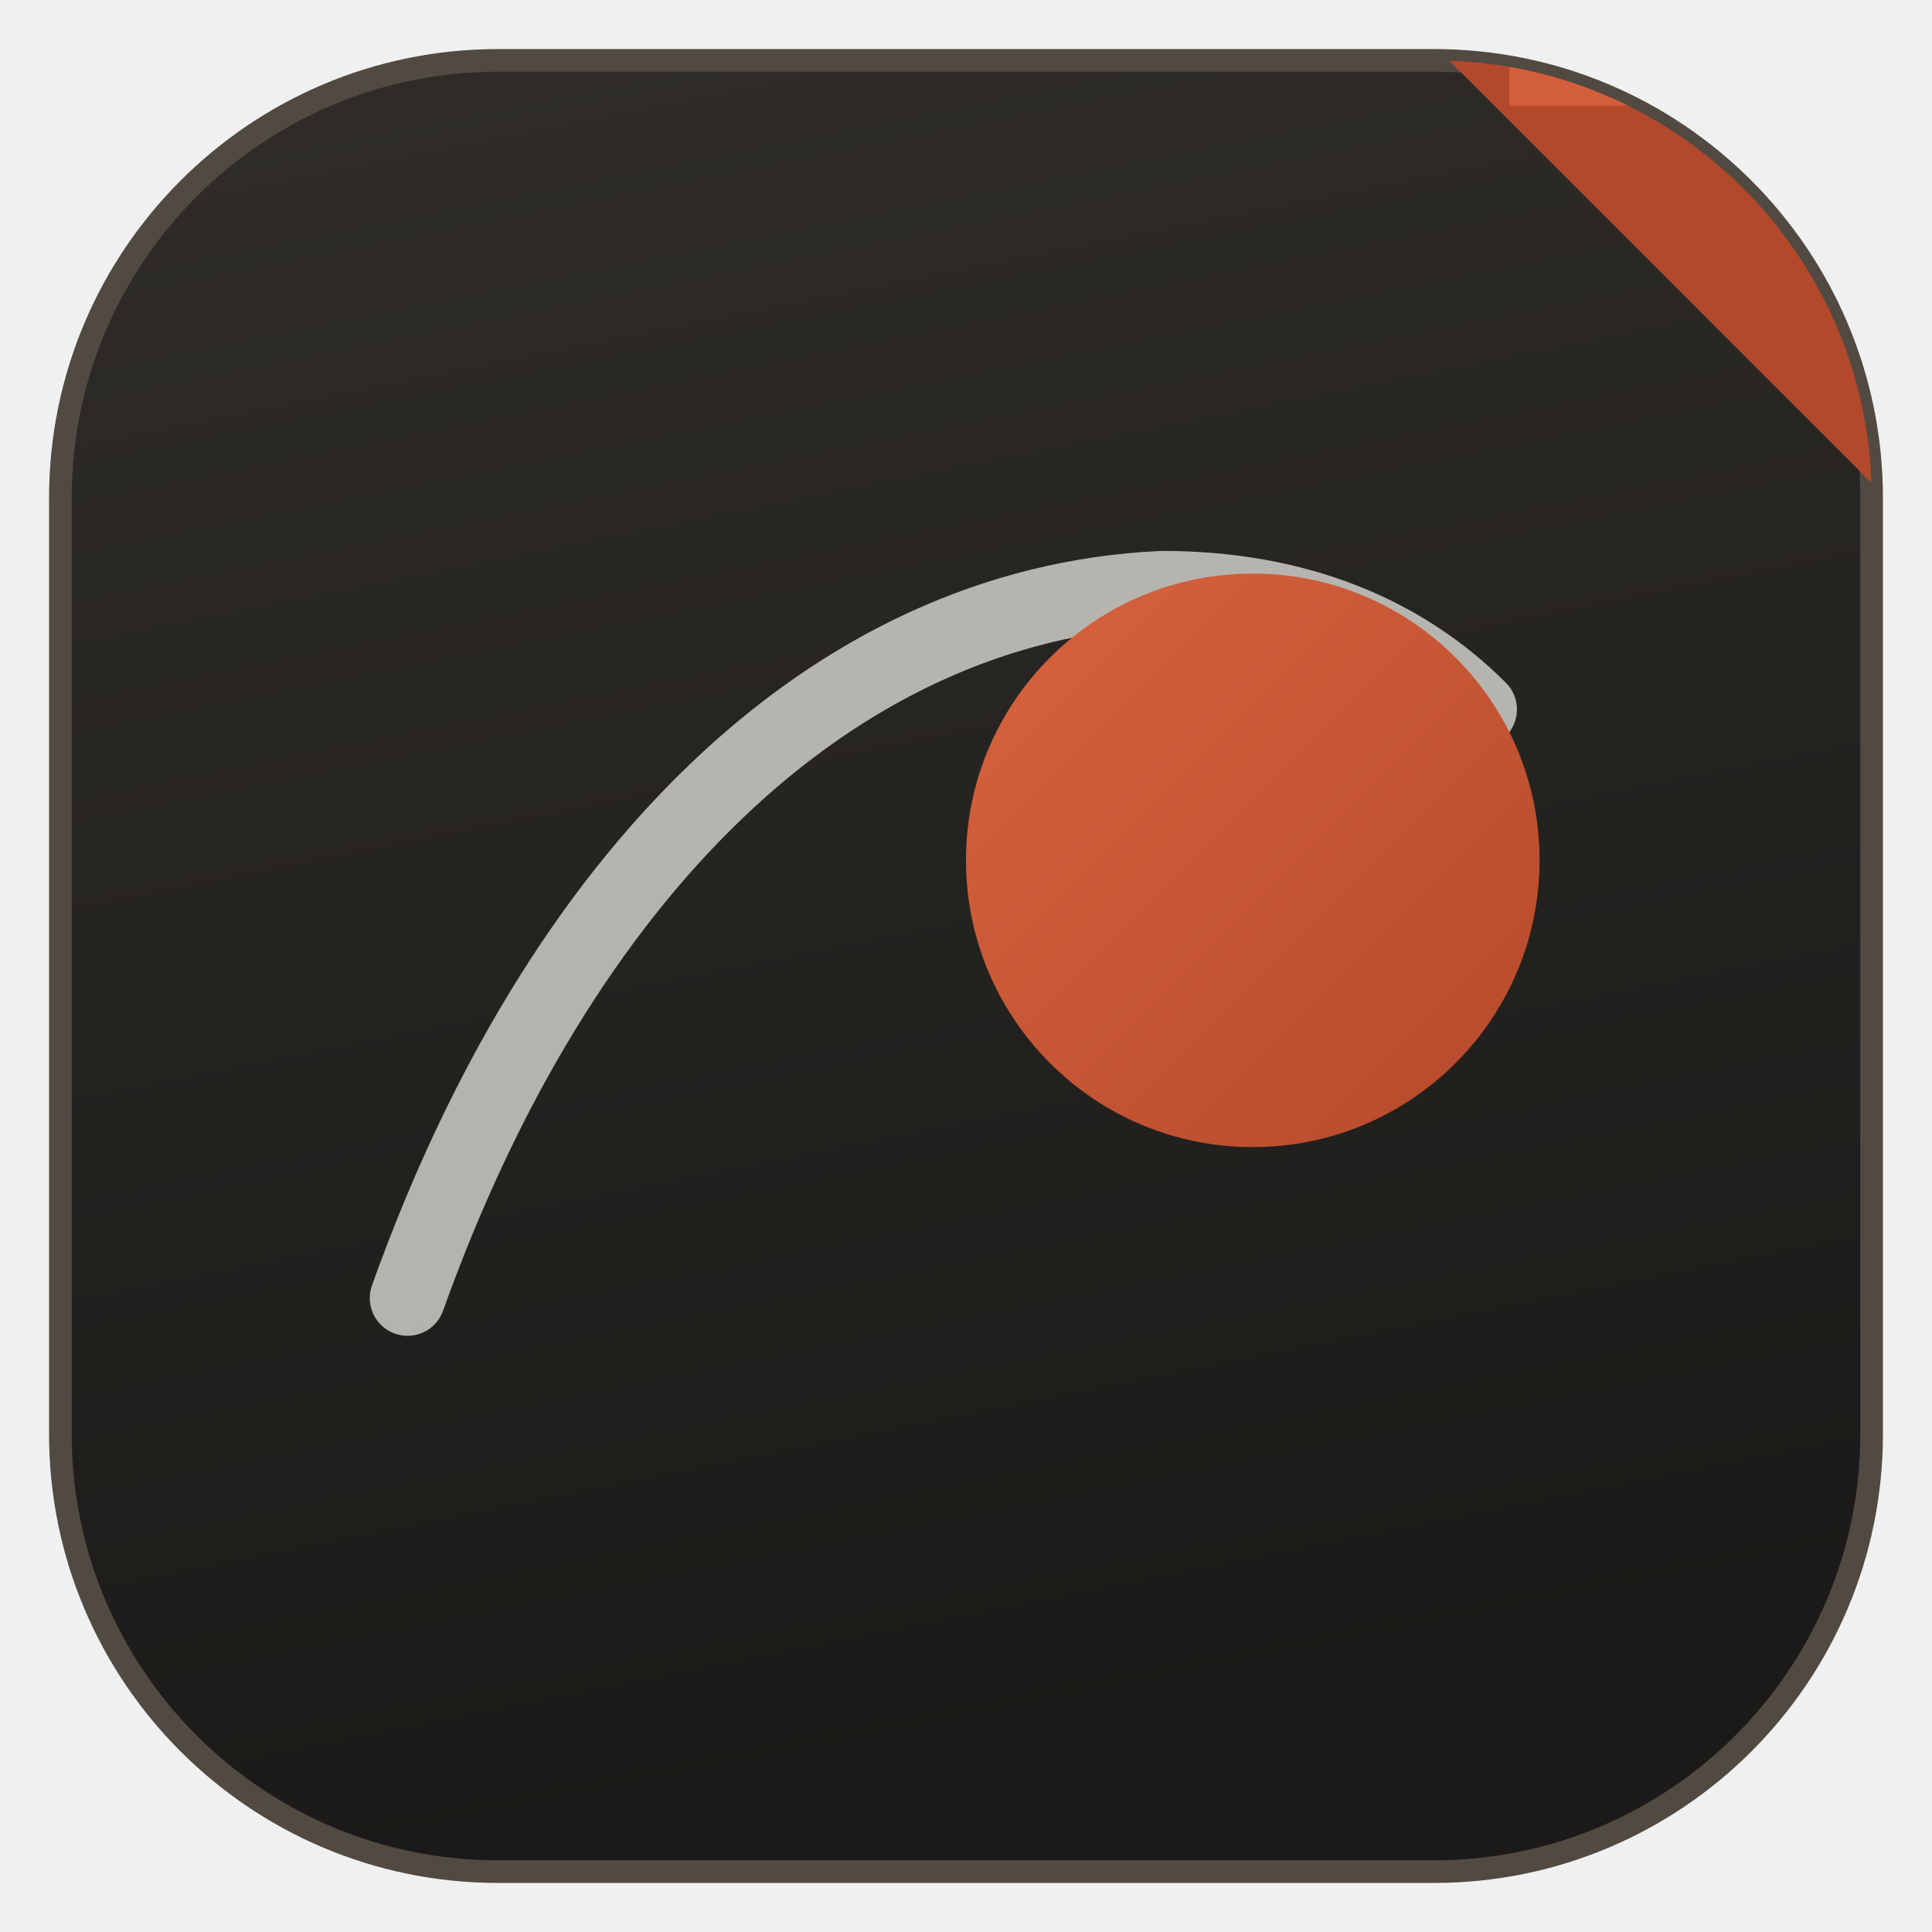
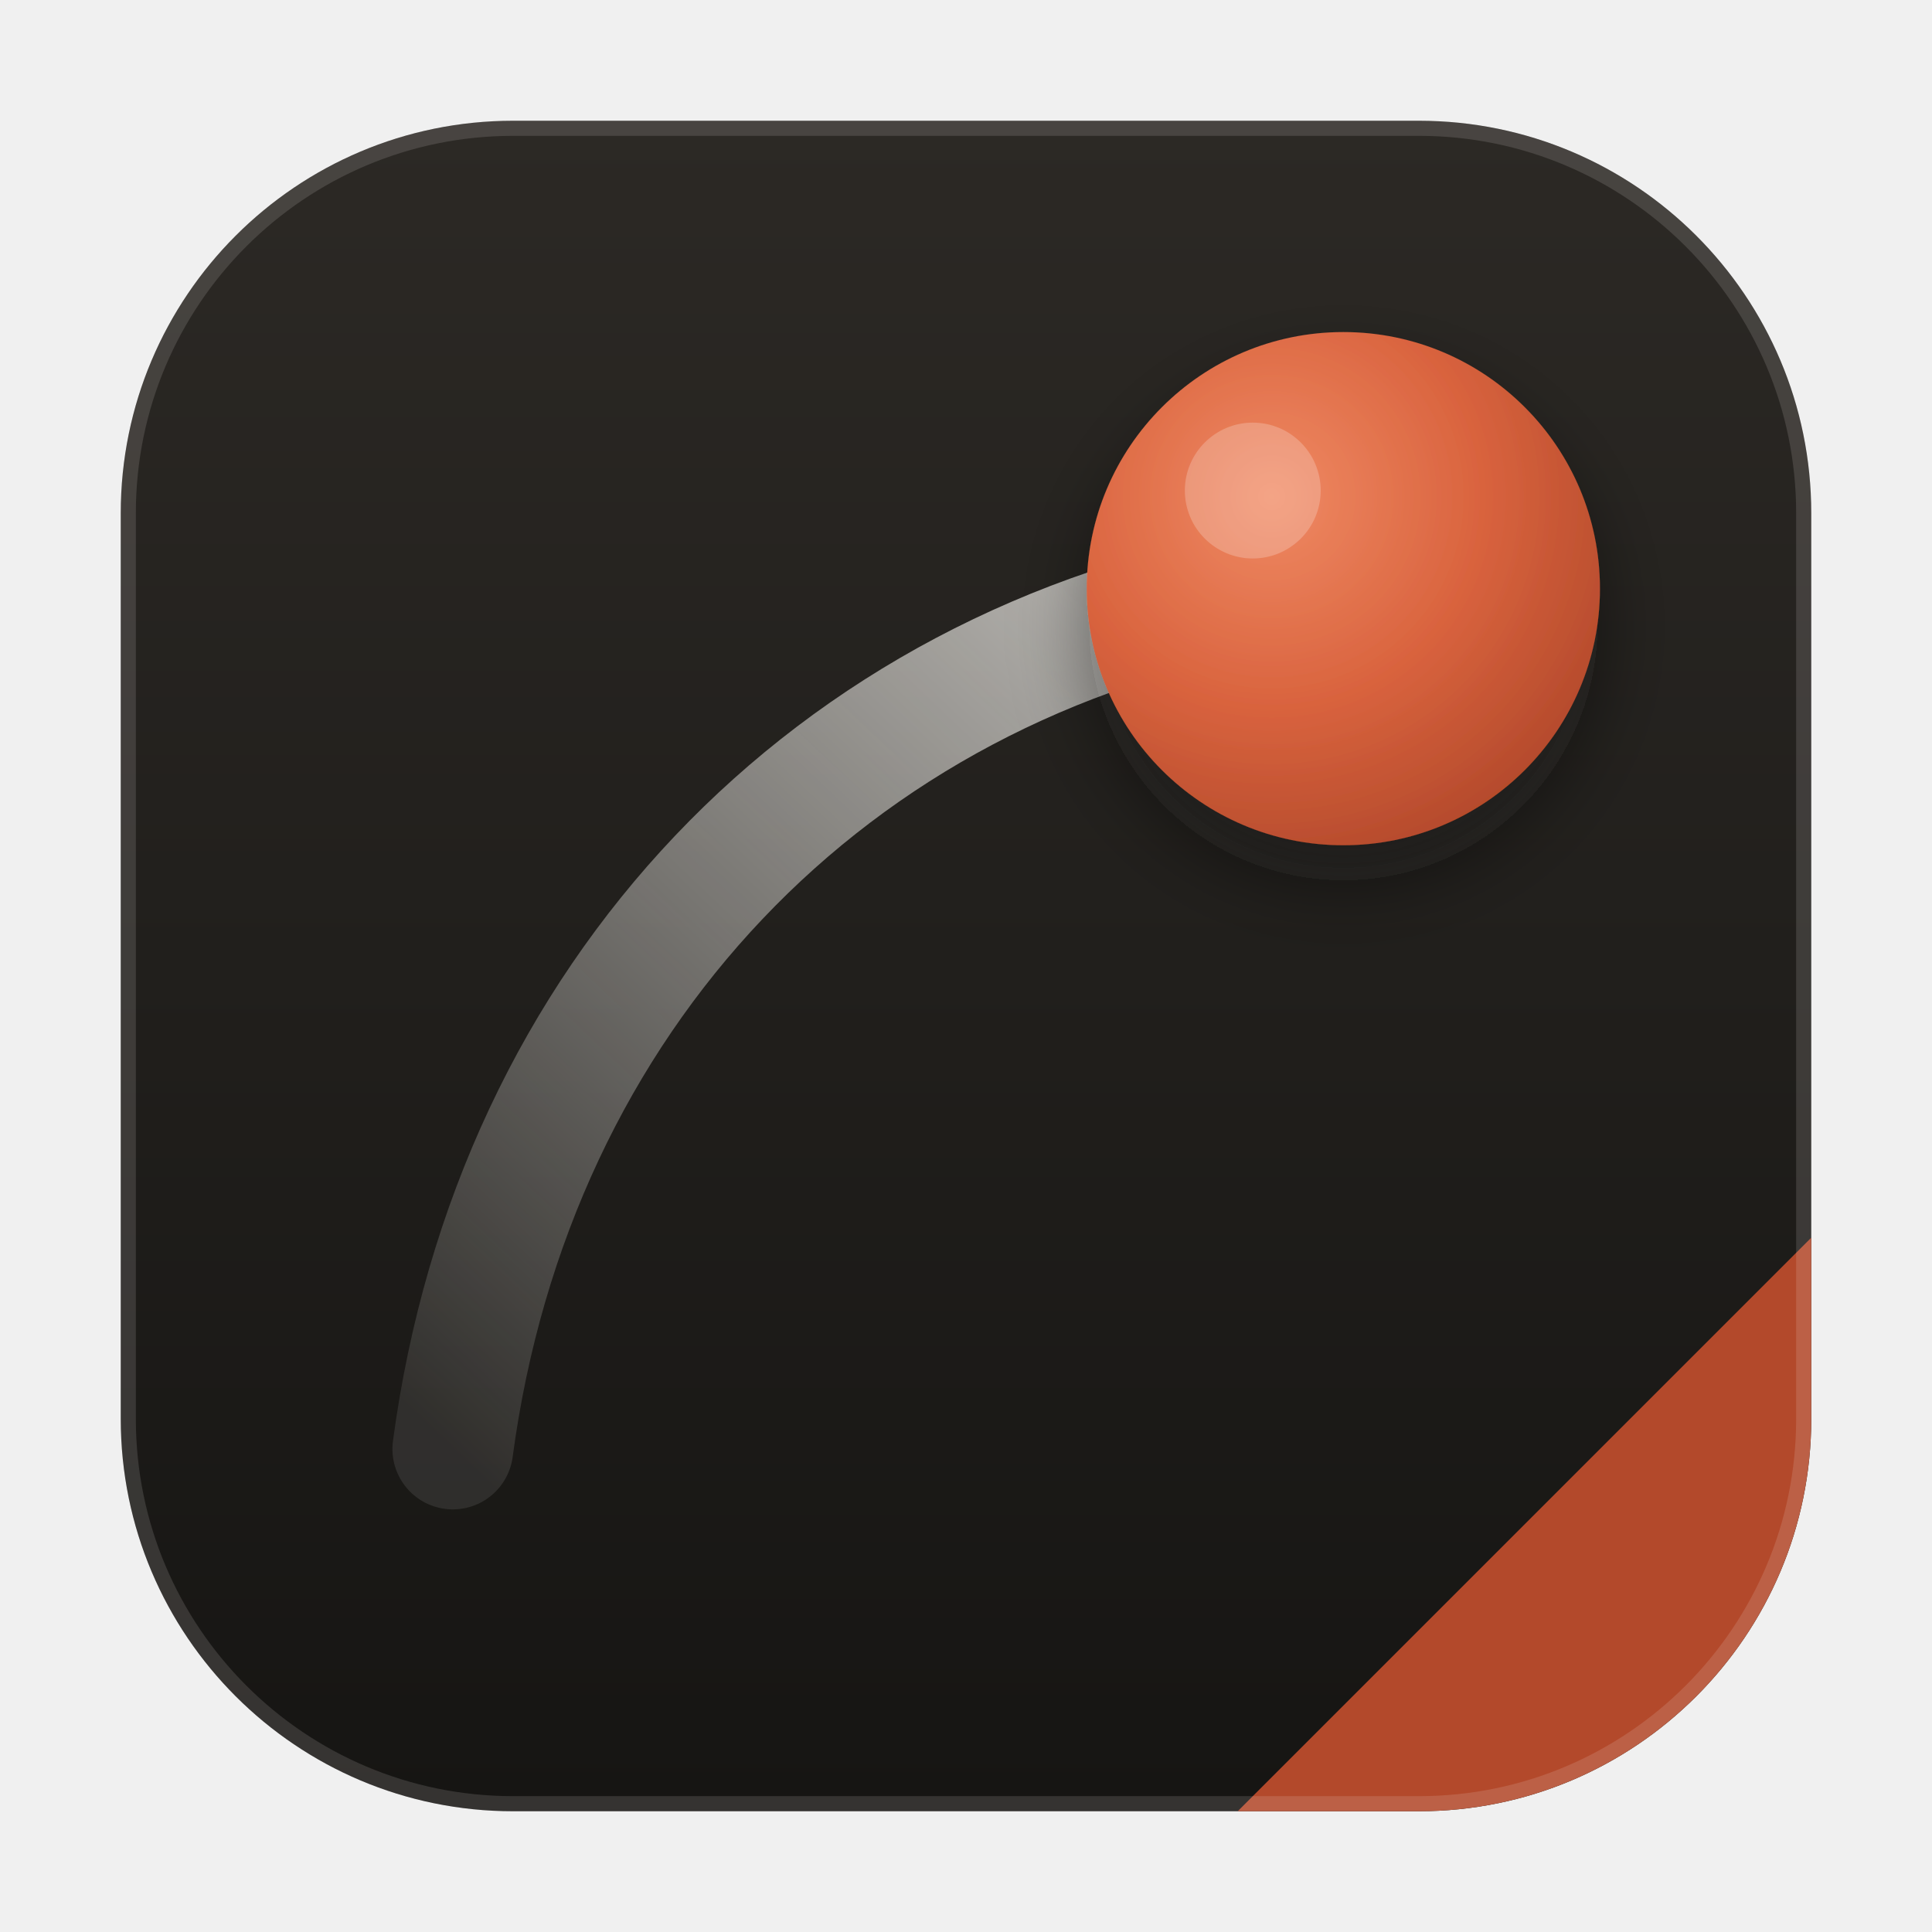
- <svg xmlns="http://www.w3.org/2000/svg" viewBox="0 0 128 128">
+ <svg xmlns="http://www.w3.org/2000/svg" width="1024" height="1024" viewBox="0 0 128 128">
  <defs>
-     <linearGradient id="tile" x2="0.2" y2="1">
-       <stop stop-color="#302d29" />
-       <stop offset="1" stop-color="#1b1a18" />
+     <linearGradient id="tile" x1="0" y1="0" x2="0" y2="1">
+       <stop offset="0" stop-color="#fdfbf7" />
+       <stop offset="1" stop-color="#ebe6dc" />
    </linearGradient>
-     <linearGradient id="moon" x1="0" y1="0" x2="1" y2="1">
-       <stop stop-color="#d9633e" />
+     <linearGradient id="tileDev" x1="0" y1="0" x2="0" y2="1">
+       <stop offset="0" stop-color="#2c2925" />
+       <stop offset="1" stop-color="#161513" />
+     </linearGradient>
+     <linearGradient id="trail" gradientUnits="userSpaceOnUse" x1="30" y1="96" x2="84" y2="39">
+       <stop offset="0" stop-color="#f3f1ec" stop-opacity="0.1" />
+       <stop offset="1" stop-color="#f3f1ec" stop-opacity="0.75" />
+     </linearGradient>
+     <radialGradient id="moon" cx="0.36" cy="0.32" r="0.75">
+       <stop offset="0" stop-color="#f08a64" />
+       <stop offset="0.55" stop-color="#d9633e" />
      <stop offset="1" stop-color="#b3492b" />
-     </linearGradient>
+     </radialGradient>
+     <filter id="soft" x="-30%" y="-30%" width="160%" height="160%">
+       <feDropShadow dx="0" dy="2.5" stdDeviation="2.5" flood-color="#1b1a18" flood-opacity="0.45" />
+     </filter>
    <clipPath id="clip">
-       <rect x="4" y="4" width="120" height="120" rx="29" />
+       <rect x="8" y="8" width="112" height="112" rx="26" />
    </clipPath>
  </defs>
-   <rect x="4" y="4" width="120" height="120" rx="29" fill="url(#tile)" stroke="#514a42" stroke-width="1.5" />
-   <path d="M27 86C37 58 55 40 77 39c9 0 16 3 21 8" fill="none" stroke="#f3f1ec" stroke-opacity=".7" stroke-width="5" stroke-linecap="round" />
-   <circle cx="83" cy="57" r="19" fill="url(#moon)" />
+   <rect x="8" y="8" width="112" height="112" rx="26" fill="url(#tileDev)" />
  <g clip-path="url(#clip)">
-     <path d="M96 4h28v28z" fill="#b3492b" />
-     <path d="M100 4h24v3h-24z" fill="#d9633e" opacity=".8" />
+     <path d="M120 82 V120 H82 Z" fill="#b3492b" />
  </g>
+   <path d="M30 96 C34 66 55 44 84 39" fill="none" stroke="url(#trail)" stroke-width="8" stroke-linecap="round" />
+   <circle cx="89" cy="39" r="17" fill="url(#moon)" filter="url(#soft)" />
+   <circle cx="83" cy="32.5" r="4.5" fill="#fff" fill-opacity="0.22" />
+   <rect x="8.5" y="8.5" width="111" height="111" rx="25.5" fill="none" stroke="rgba(243,241,236,0.14)" stroke-width="1" />
</svg>
